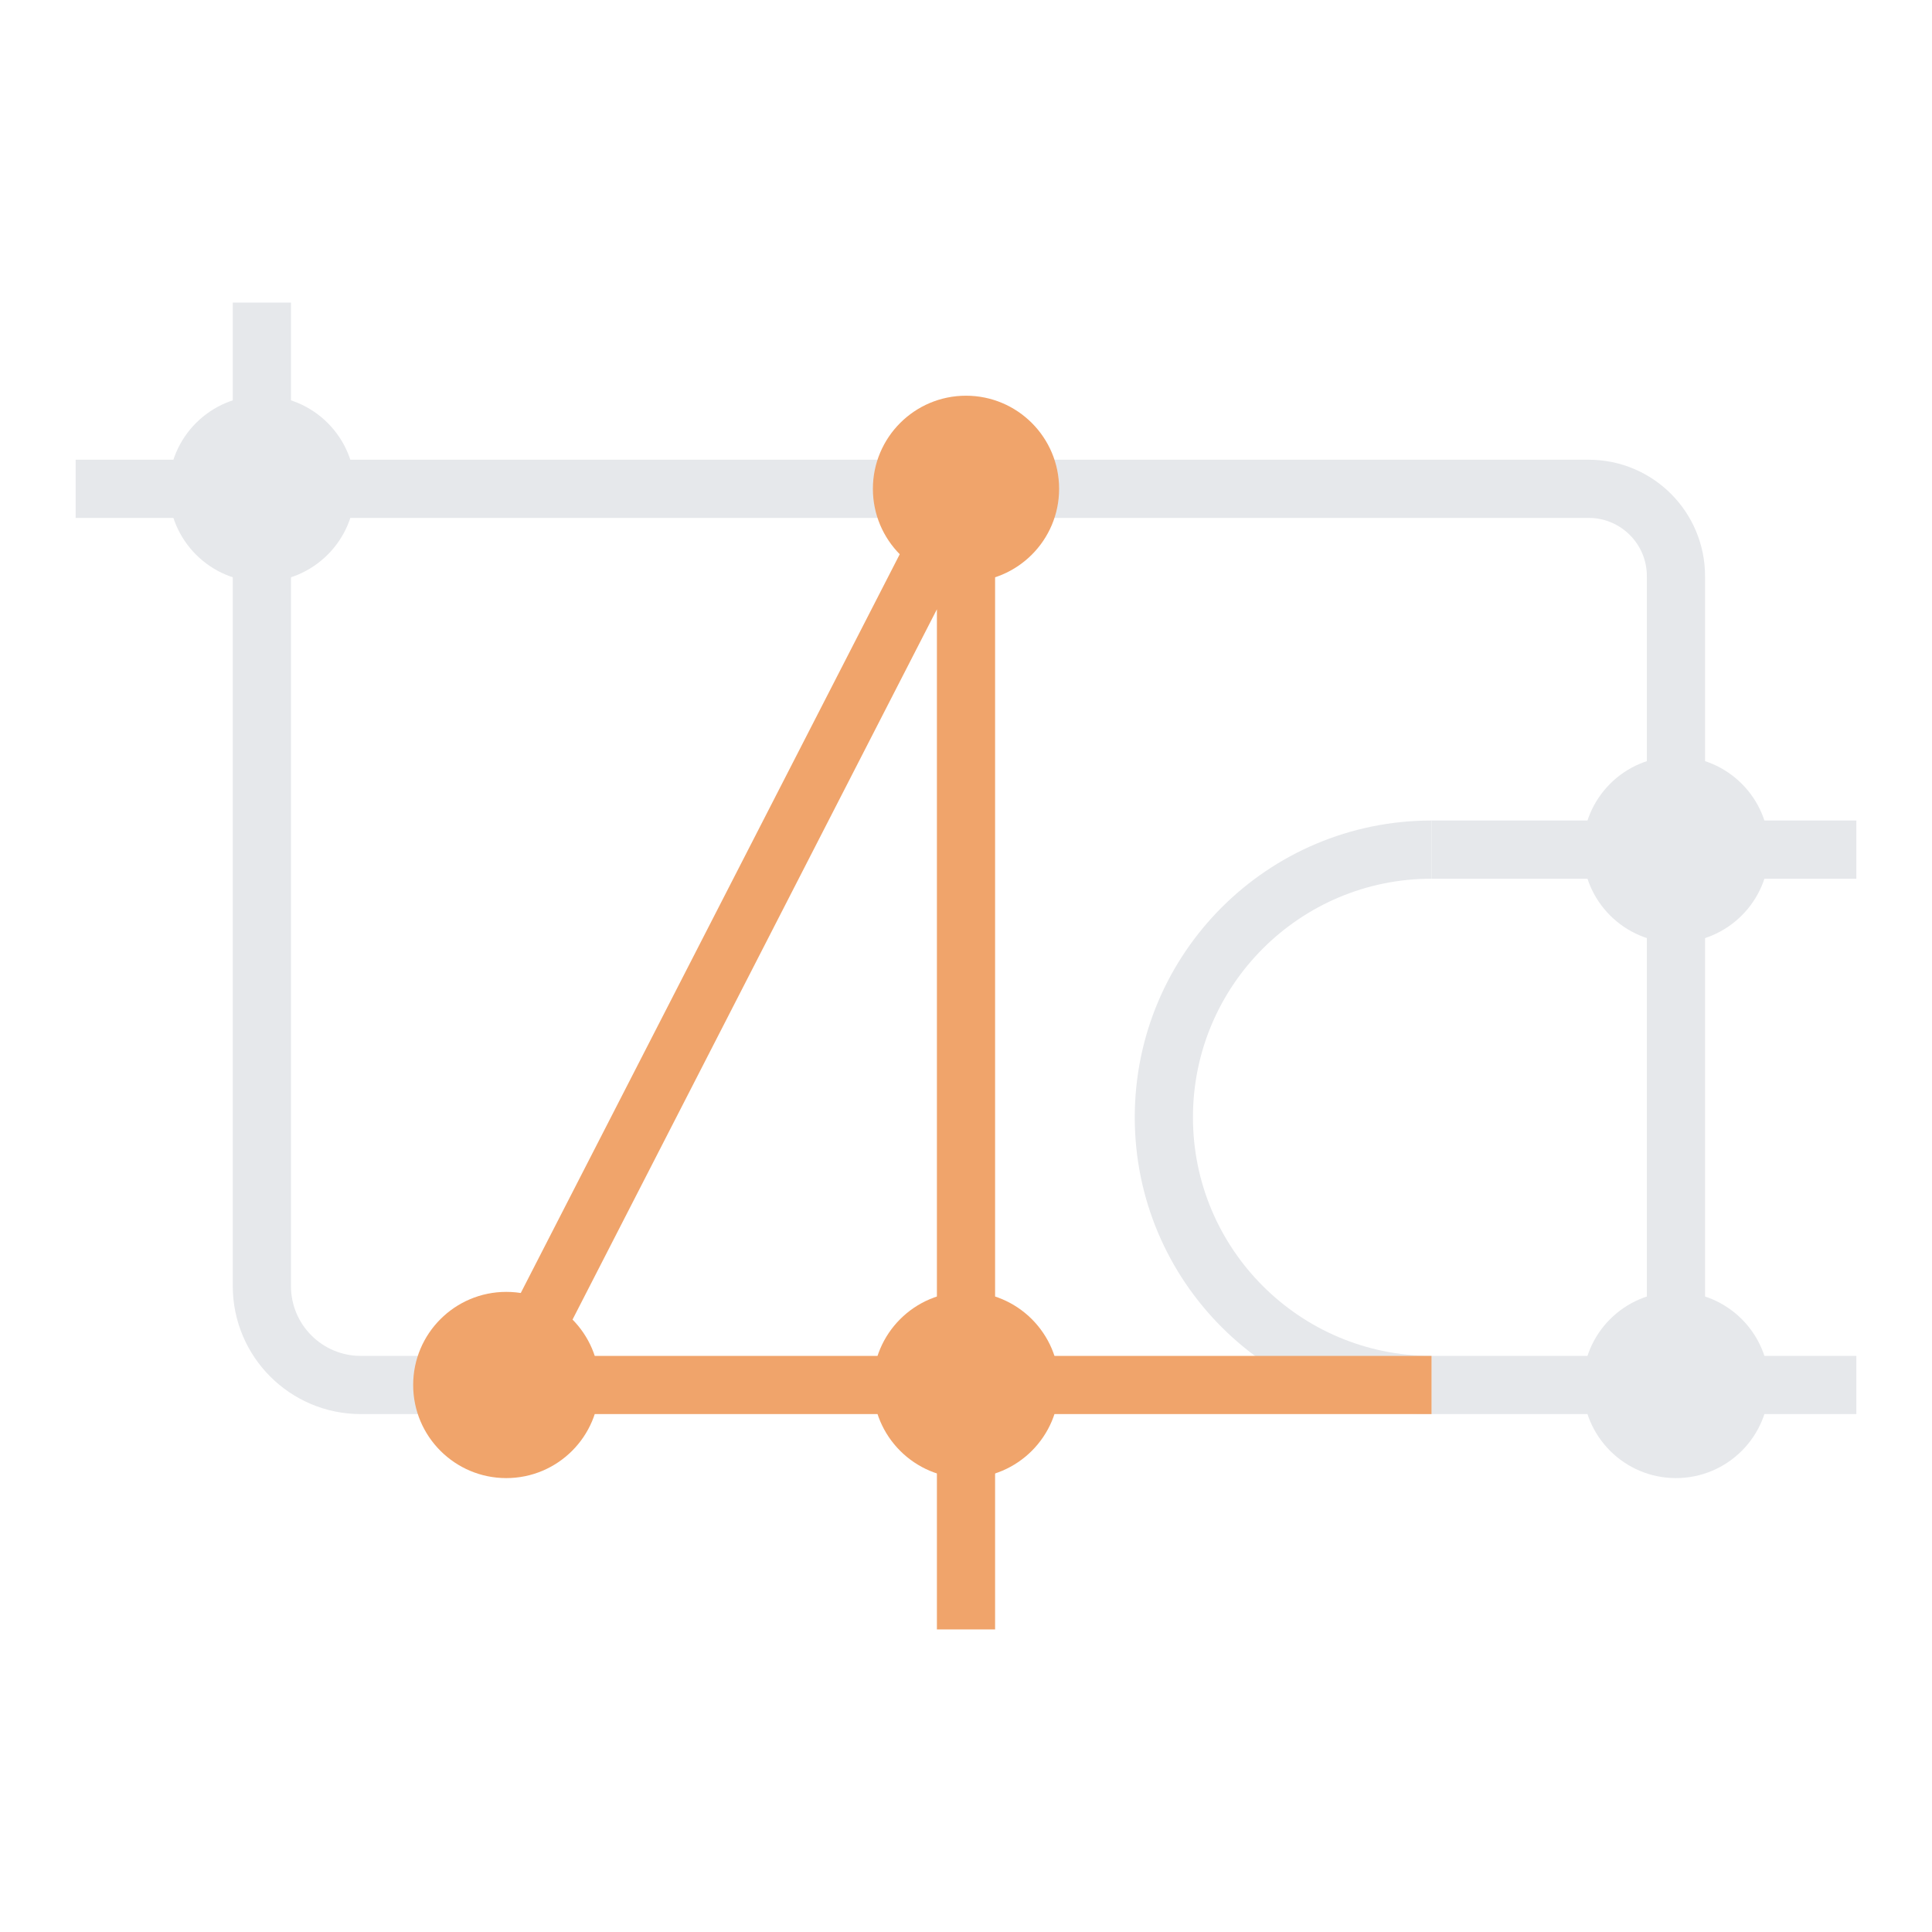
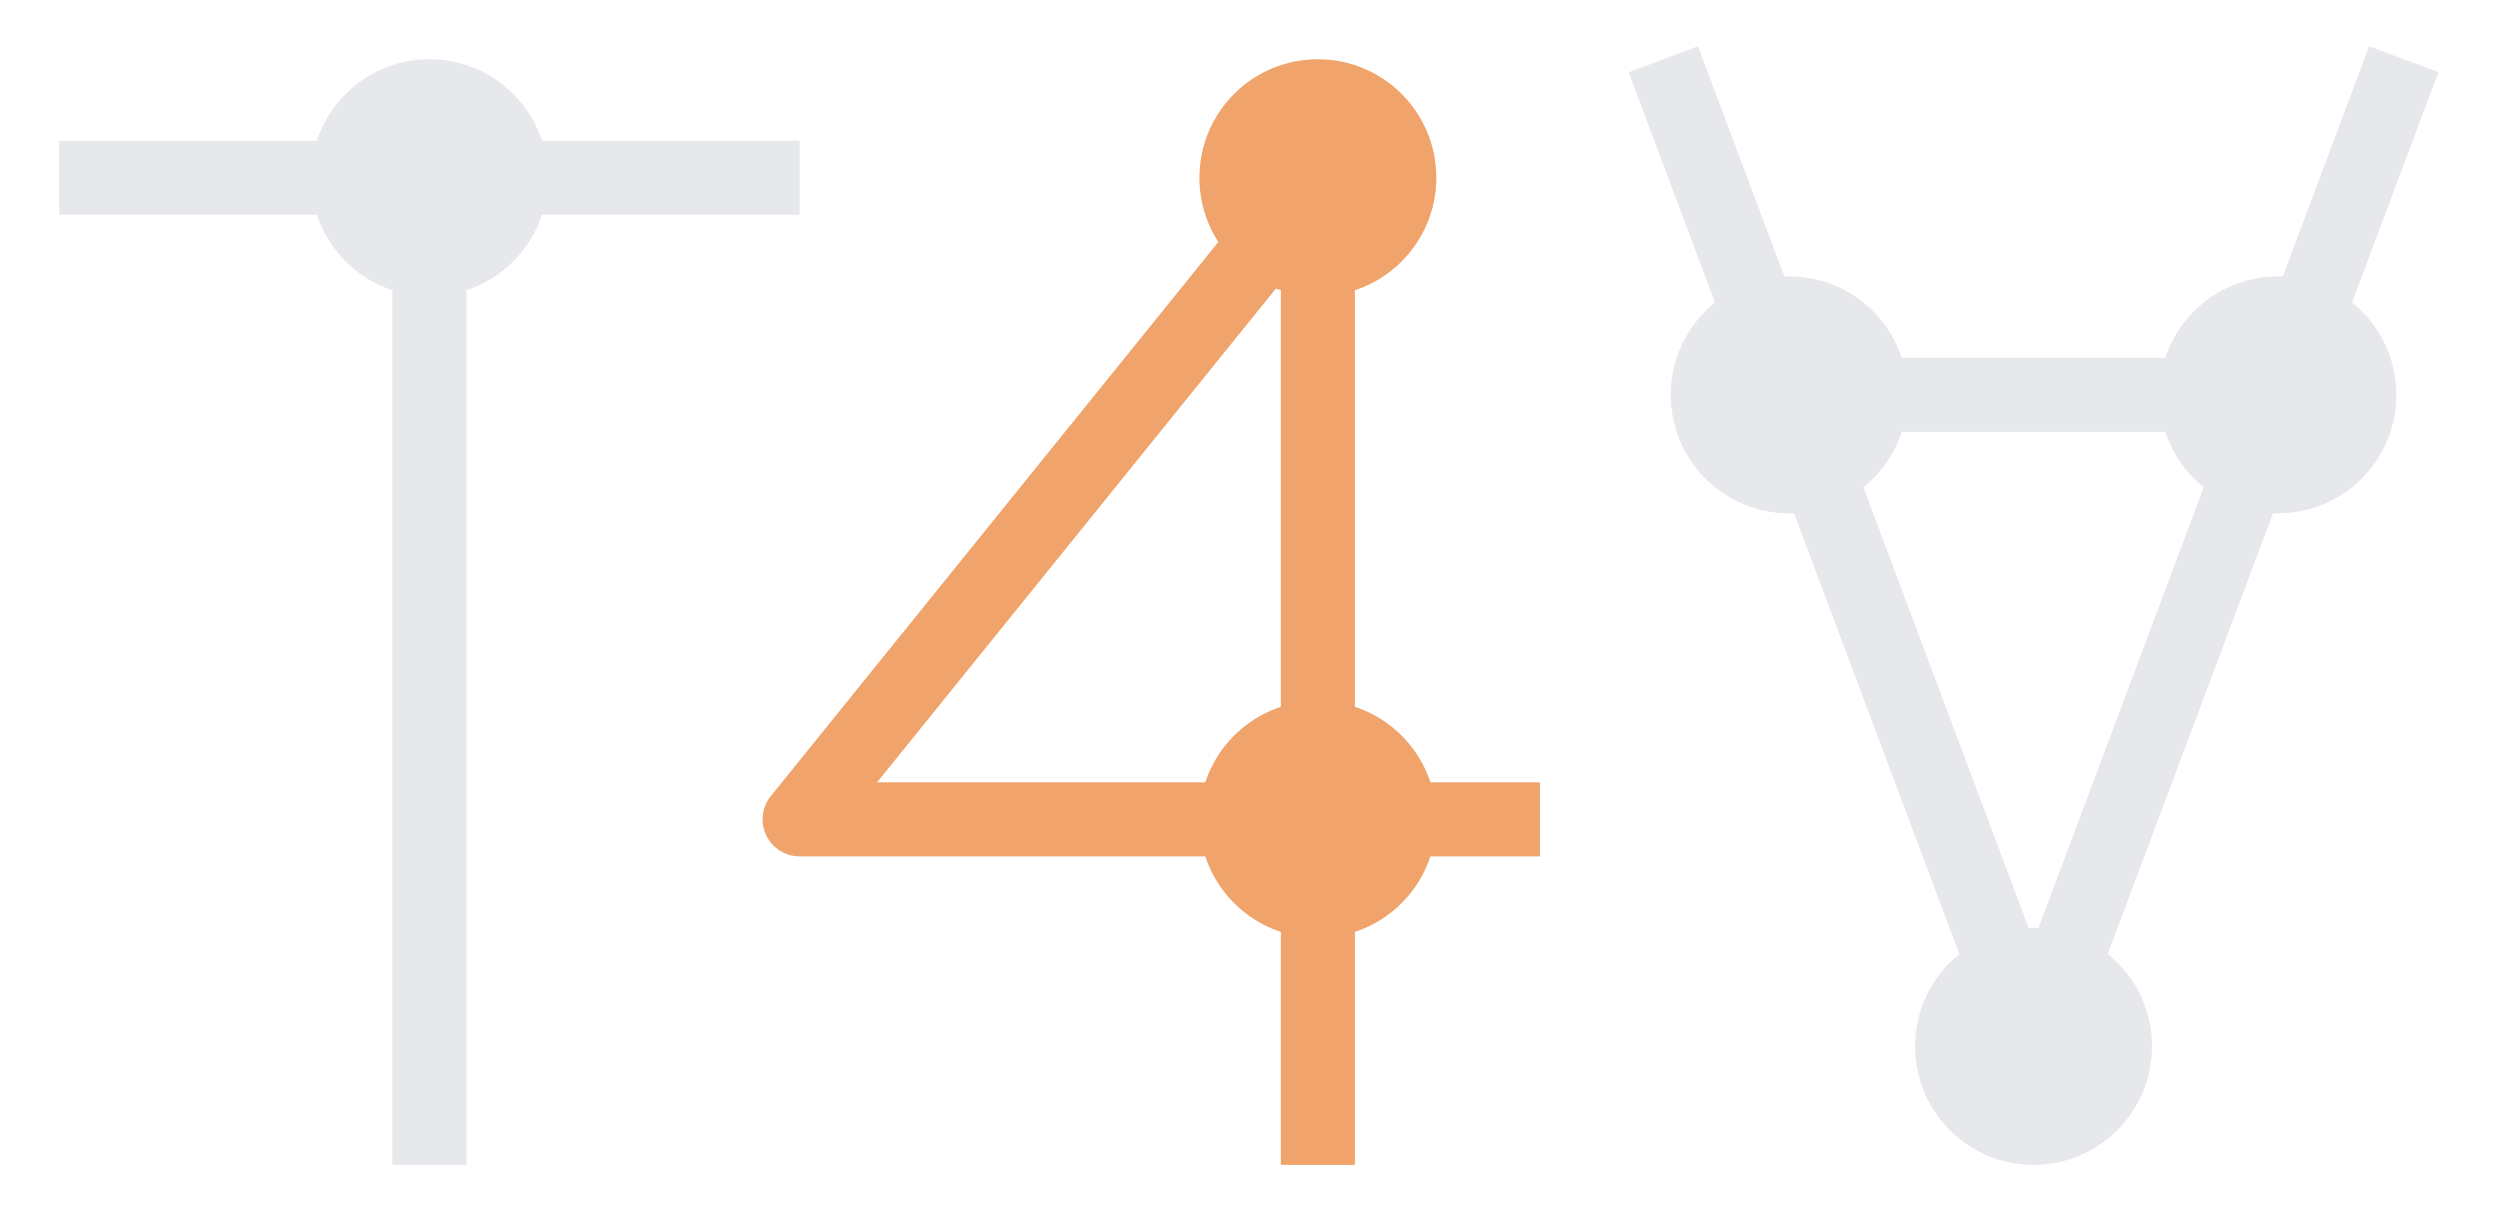
- <svg xmlns="http://www.w3.org/2000/svg" viewBox="23.00 -28.00 332.00 332.00" role="img" aria-labelledby="t">
-   <g fill="none" stroke-width="10.00" stroke-linejoin="round">
+ <svg xmlns="http://www.w3.org/2000/svg" viewBox="-12.00 4.00 506.50 248.00" role="img" aria-labelledby="t">
+   <g fill="none" stroke-width="15.00" stroke-linecap="butt" stroke-linejoin="round">
    <g stroke="#e6e8eb">
-       <path d="M68 24V193A17 17 0 0 0 85 210H110" />
-       <path d="M36 56H296A15 15 0 0 1 311 71V210" />
-       <path d="M269 118H342M269 210H342" />
-       <path d="M269 118A46 46 0 0 0 269 210" />
+       <path d="M0.0 40.0H150.0M75.0 40.0V240.0" />
+       <path d="M325.0 16.0L400.0 216.0L475.0 16.0M350.50 84.00H449.50" />
    </g>
    <g stroke="#f0a46b">
-       <path d="M110 210L189 56V252M110 210H269" />
+       <path d="M255.0 40.0L150.0 170.0H300.0M255.0 40.0V240.0" />
    </g>
  </g>
  <g fill="#e6e8eb">
-     <circle cx="68" cy="56" r="16.00" />
-     <circle cx="311" cy="118" r="16.00" />
-     <circle cx="311" cy="210" r="16.00" />
+     <circle cx="75.00" cy="40.00" r="24.00" />
+     <circle cx="350.50" cy="84.00" r="24.00" />
+     <circle cx="449.50" cy="84.00" r="24.00" />
+     <circle cx="400.00" cy="216.00" r="24.00" />
  </g>
  <g fill="#f0a46b">
-     <circle cx="189" cy="56" r="16.00" />
-     <circle cx="110" cy="210" r="16.00" />
-     <circle cx="189" cy="210" r="16.00" />
+     <circle cx="255.00" cy="40.00" r="24.00" />
+     <circle cx="255.00" cy="170.00" r="24.00" />
  </g>
</svg>
